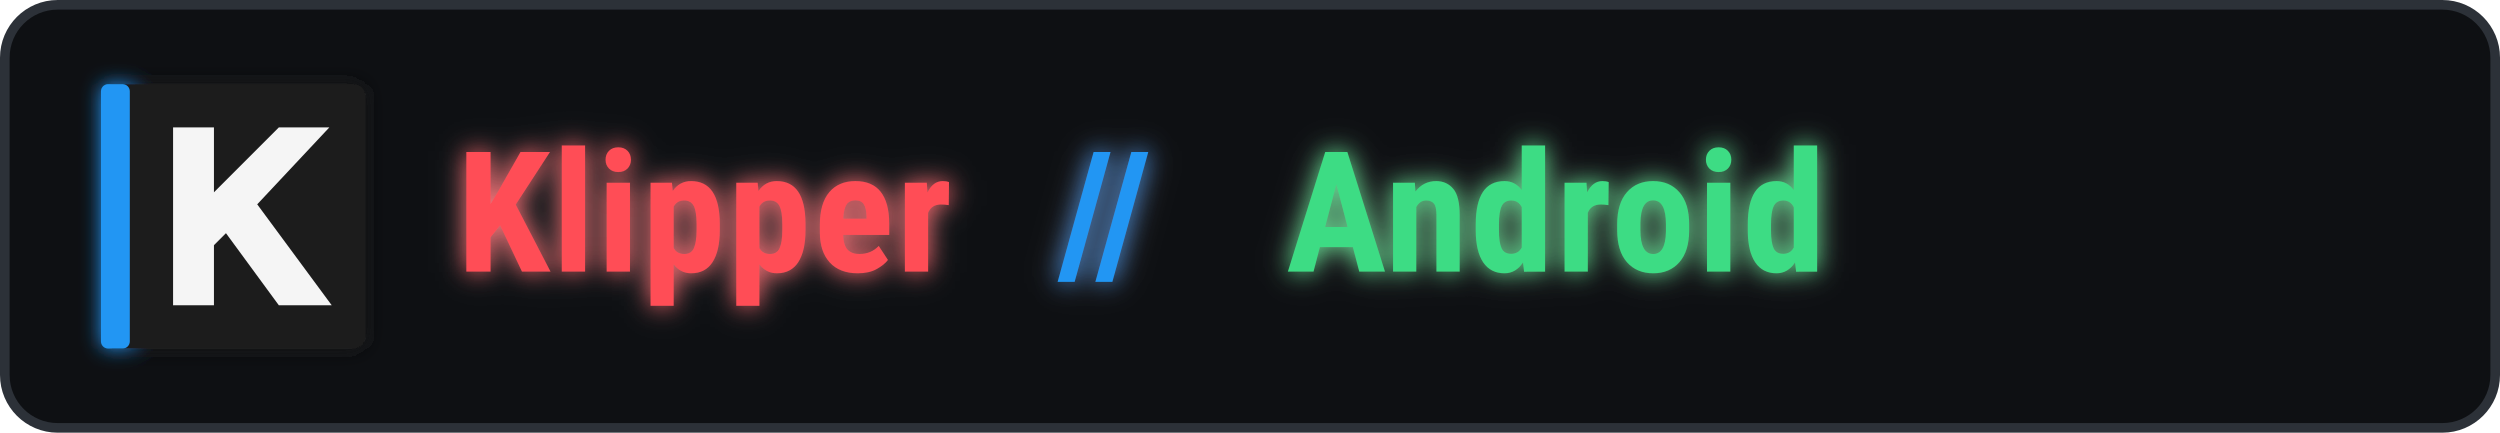
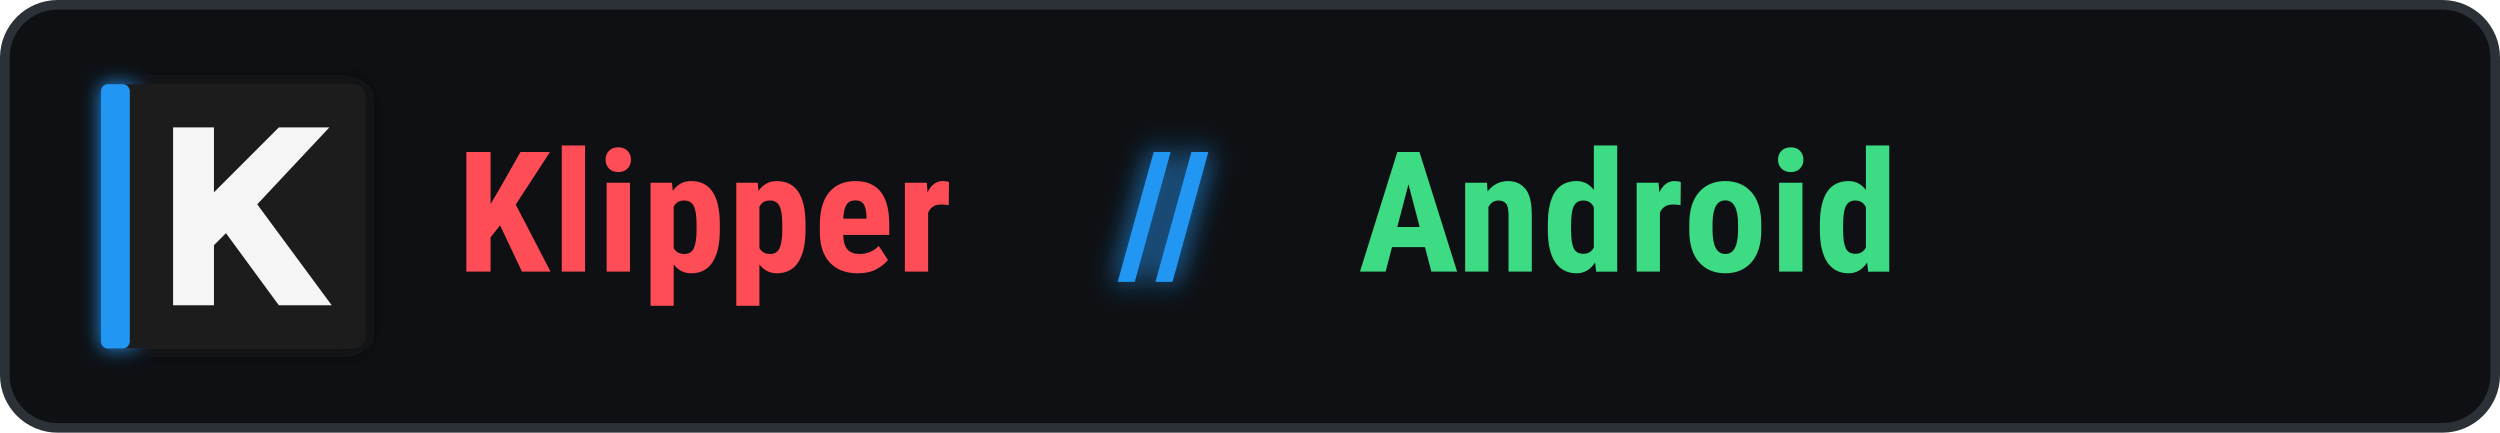
<svg xmlns="http://www.w3.org/2000/svg" width="1040" height="180" viewBox="0 0 1040 180" role="img" aria-labelledby="title desc">
  <defs>
-     <filter id="title-glow" x="-20%" y="-60%" width="140%" height="220%">
-       <feGaussianBlur in="SourceGraphic" stdDeviation="5" result="color-glow" />
-       <feFlood flood-color="#FFFFFF" flood-opacity="0.14" result="white" />
-       <feComposite in="white" in2="SourceGraphic" operator="in" result="white-shape" />
-       <feGaussianBlur in="white-shape" stdDeviation="8" result="white-glow" />
+     <filter id="separator-glow" x="-80%" y="-80%" width="260%" height="260%">
+       <feGaussianBlur in="SourceGraphic" stdDeviation="6" result="glow" />
      <feMerge>
-         <feMergeNode in="color-glow" />
-         <feMergeNode in="white-glow" />
+         <feMergeNode in="glow" />
        <feMergeNode in="SourceGraphic" />
      </feMerge>
    </filter>
    <filter id="logo-glow" x="-40%" y="-40%" width="180%" height="180%">
      <feGaussianBlur in="SourceGraphic" stdDeviation="4" result="blur" />
      <feMerge>
        <feMergeNode in="blur" />
        <feMergeNode in="SourceGraphic" />
      </feMerge>
    </filter>
  </defs>
  <rect x="2" y="2" width="1036" height="176" rx="22" fill="#0E1013" stroke="#2C3138" stroke-width="4" />
  <g transform="translate(42 35)" filter="url(#logo-glow)">
    <rect width="110" height="110" rx="5" fill="#1E1E1E" />
    <rect width="12" height="110" rx="3" fill="#2196F3" />
    <path fill="#F5F5F5" d="M30 18h17v27l27-27h21L65 50l31 42H74L52 62l-5 5v25H30z" />
  </g>
-   <g filter="url(#title-glow)" font-family="Roboto Condensed, Roboto, Arial, sans-serif" font-size="70" font-weight="700" letter-spacing="1">
+   <g font-family="Roboto Condensed, Roboto, Arial, sans-serif" font-size="70" font-weight="700" letter-spacing="1">
    <text x="190" y="113" fill="#FF4D57">Klipper</text>
-     <text x="440" y="113" fill="#2196F3">//</text>
-     <text x="535" y="113" fill="#3DDC84">Android</text>
+     <text x="465" y="113" fill="#2196F3" filter="url(#separator-glow)">//</text>
+     <text x="565" y="113" fill="#3DDC84">Android</text>
  </g>
</svg>
